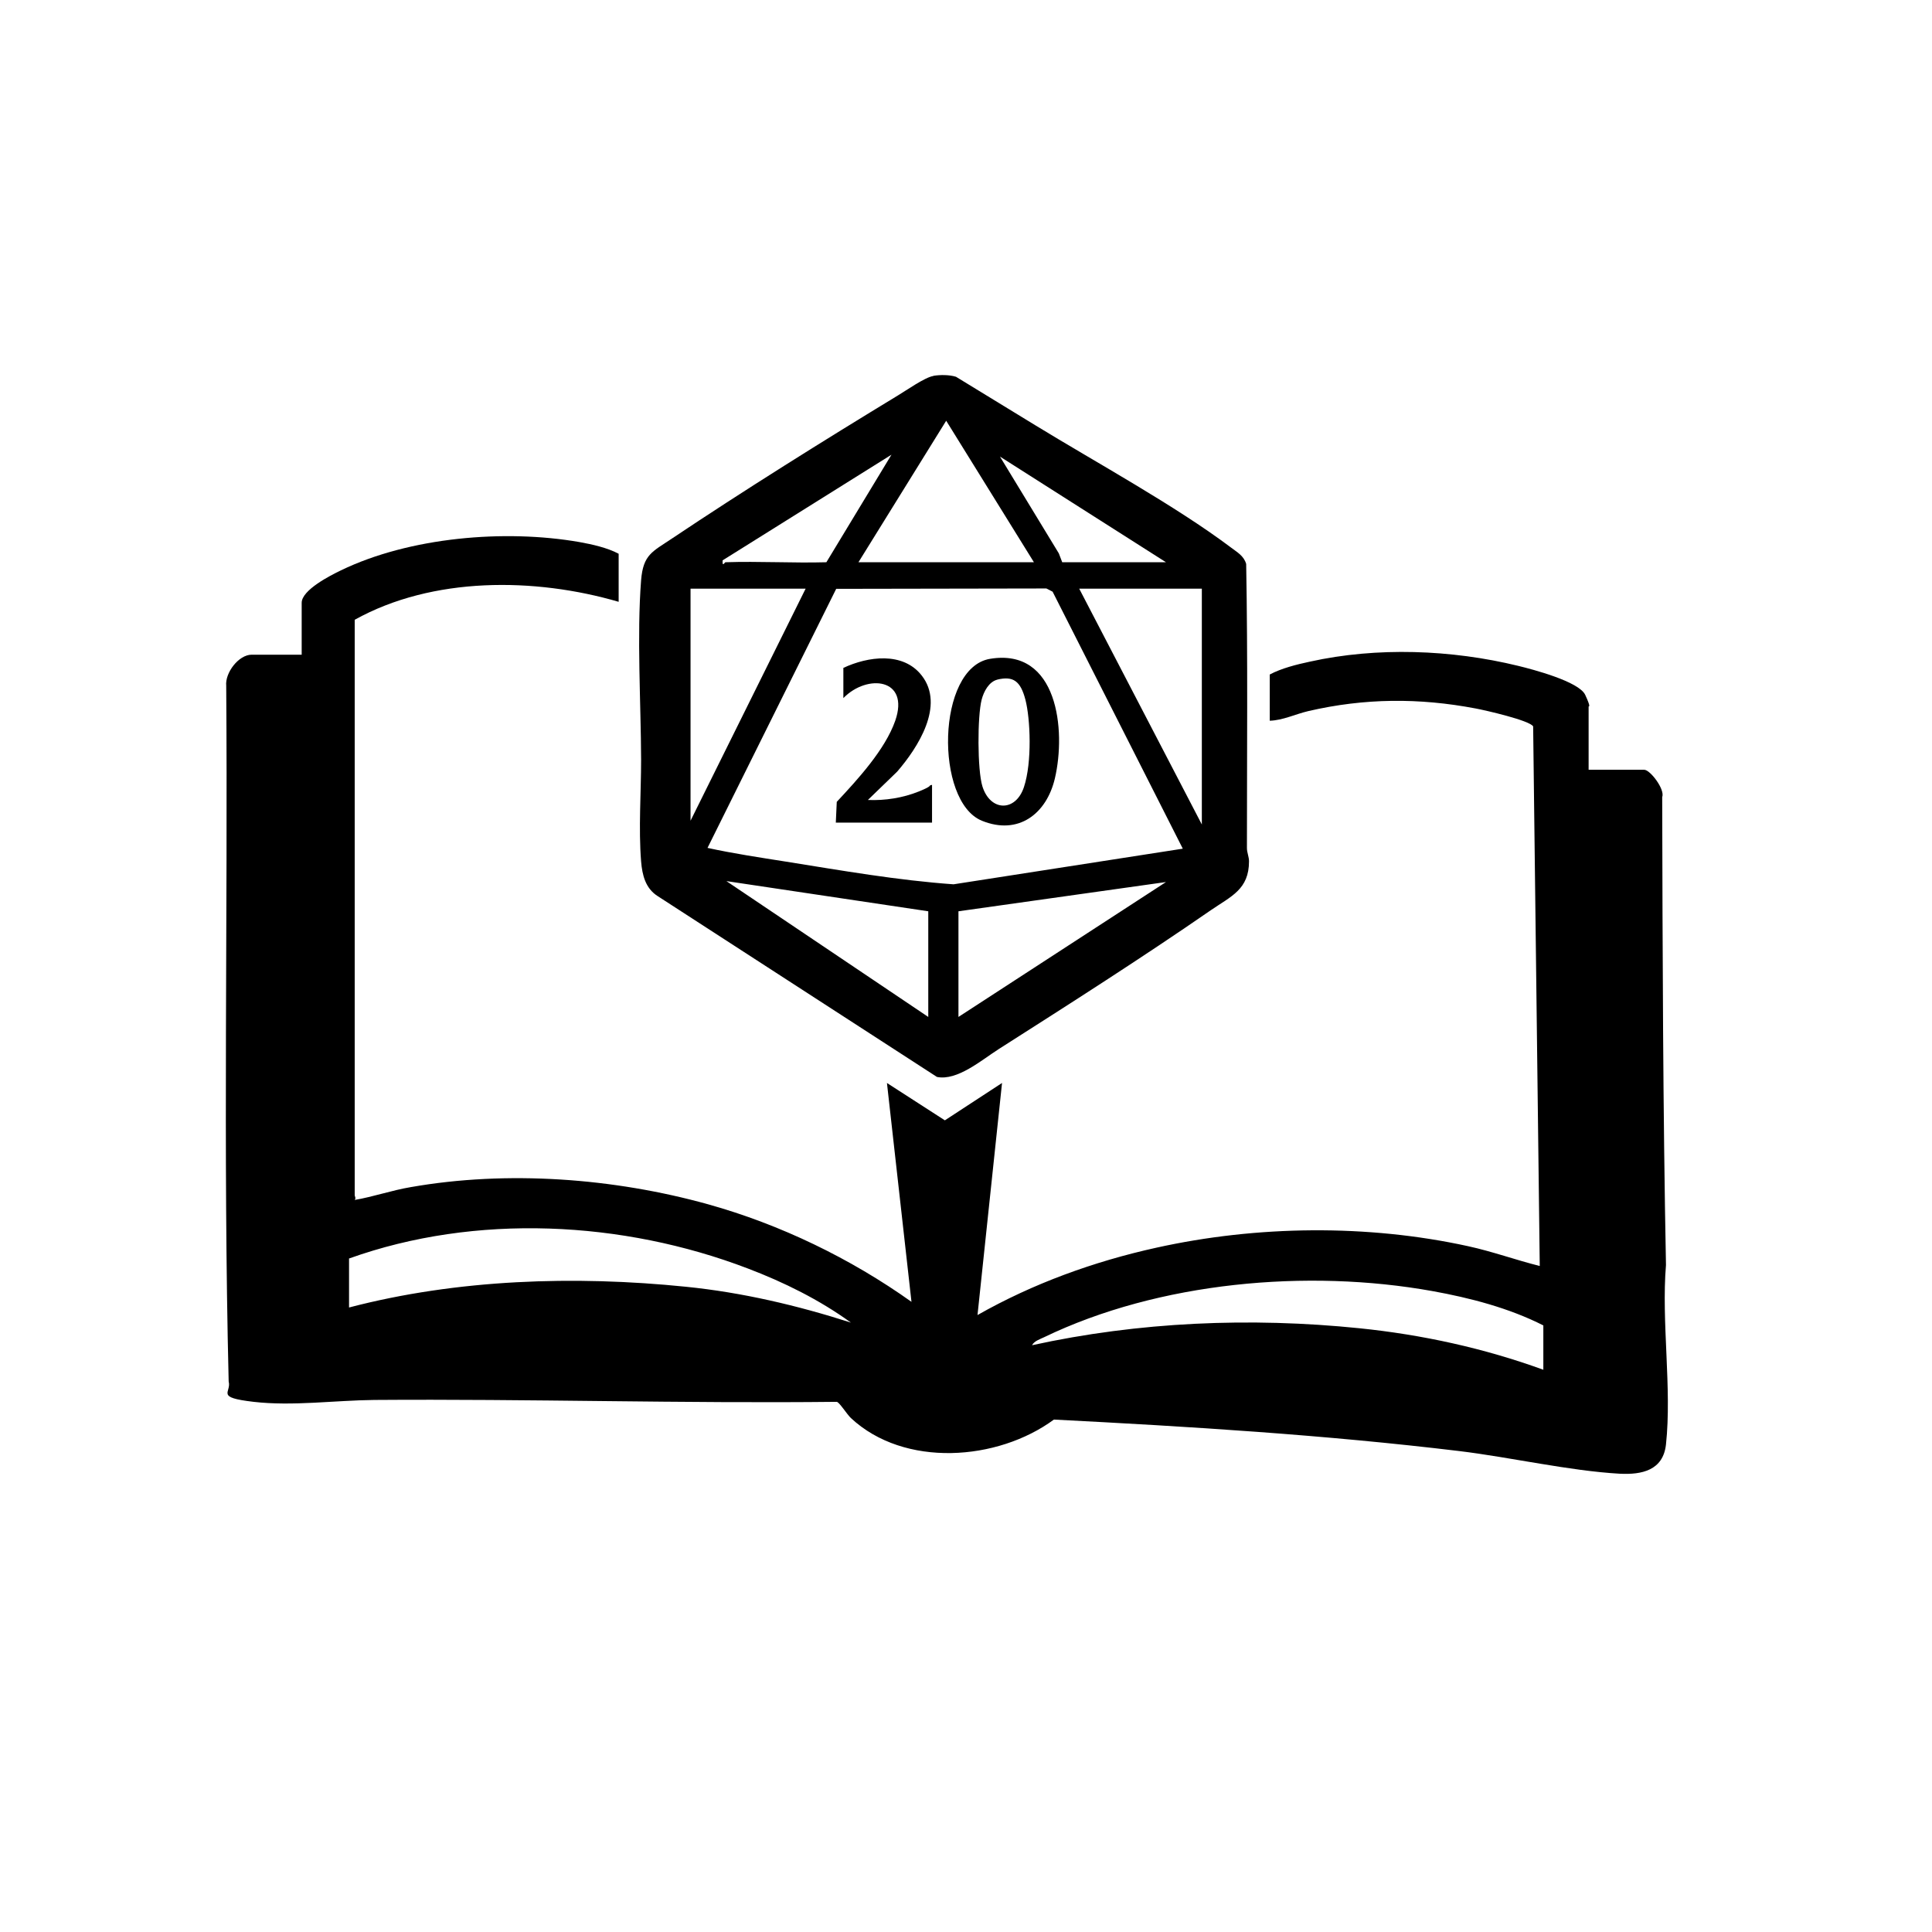
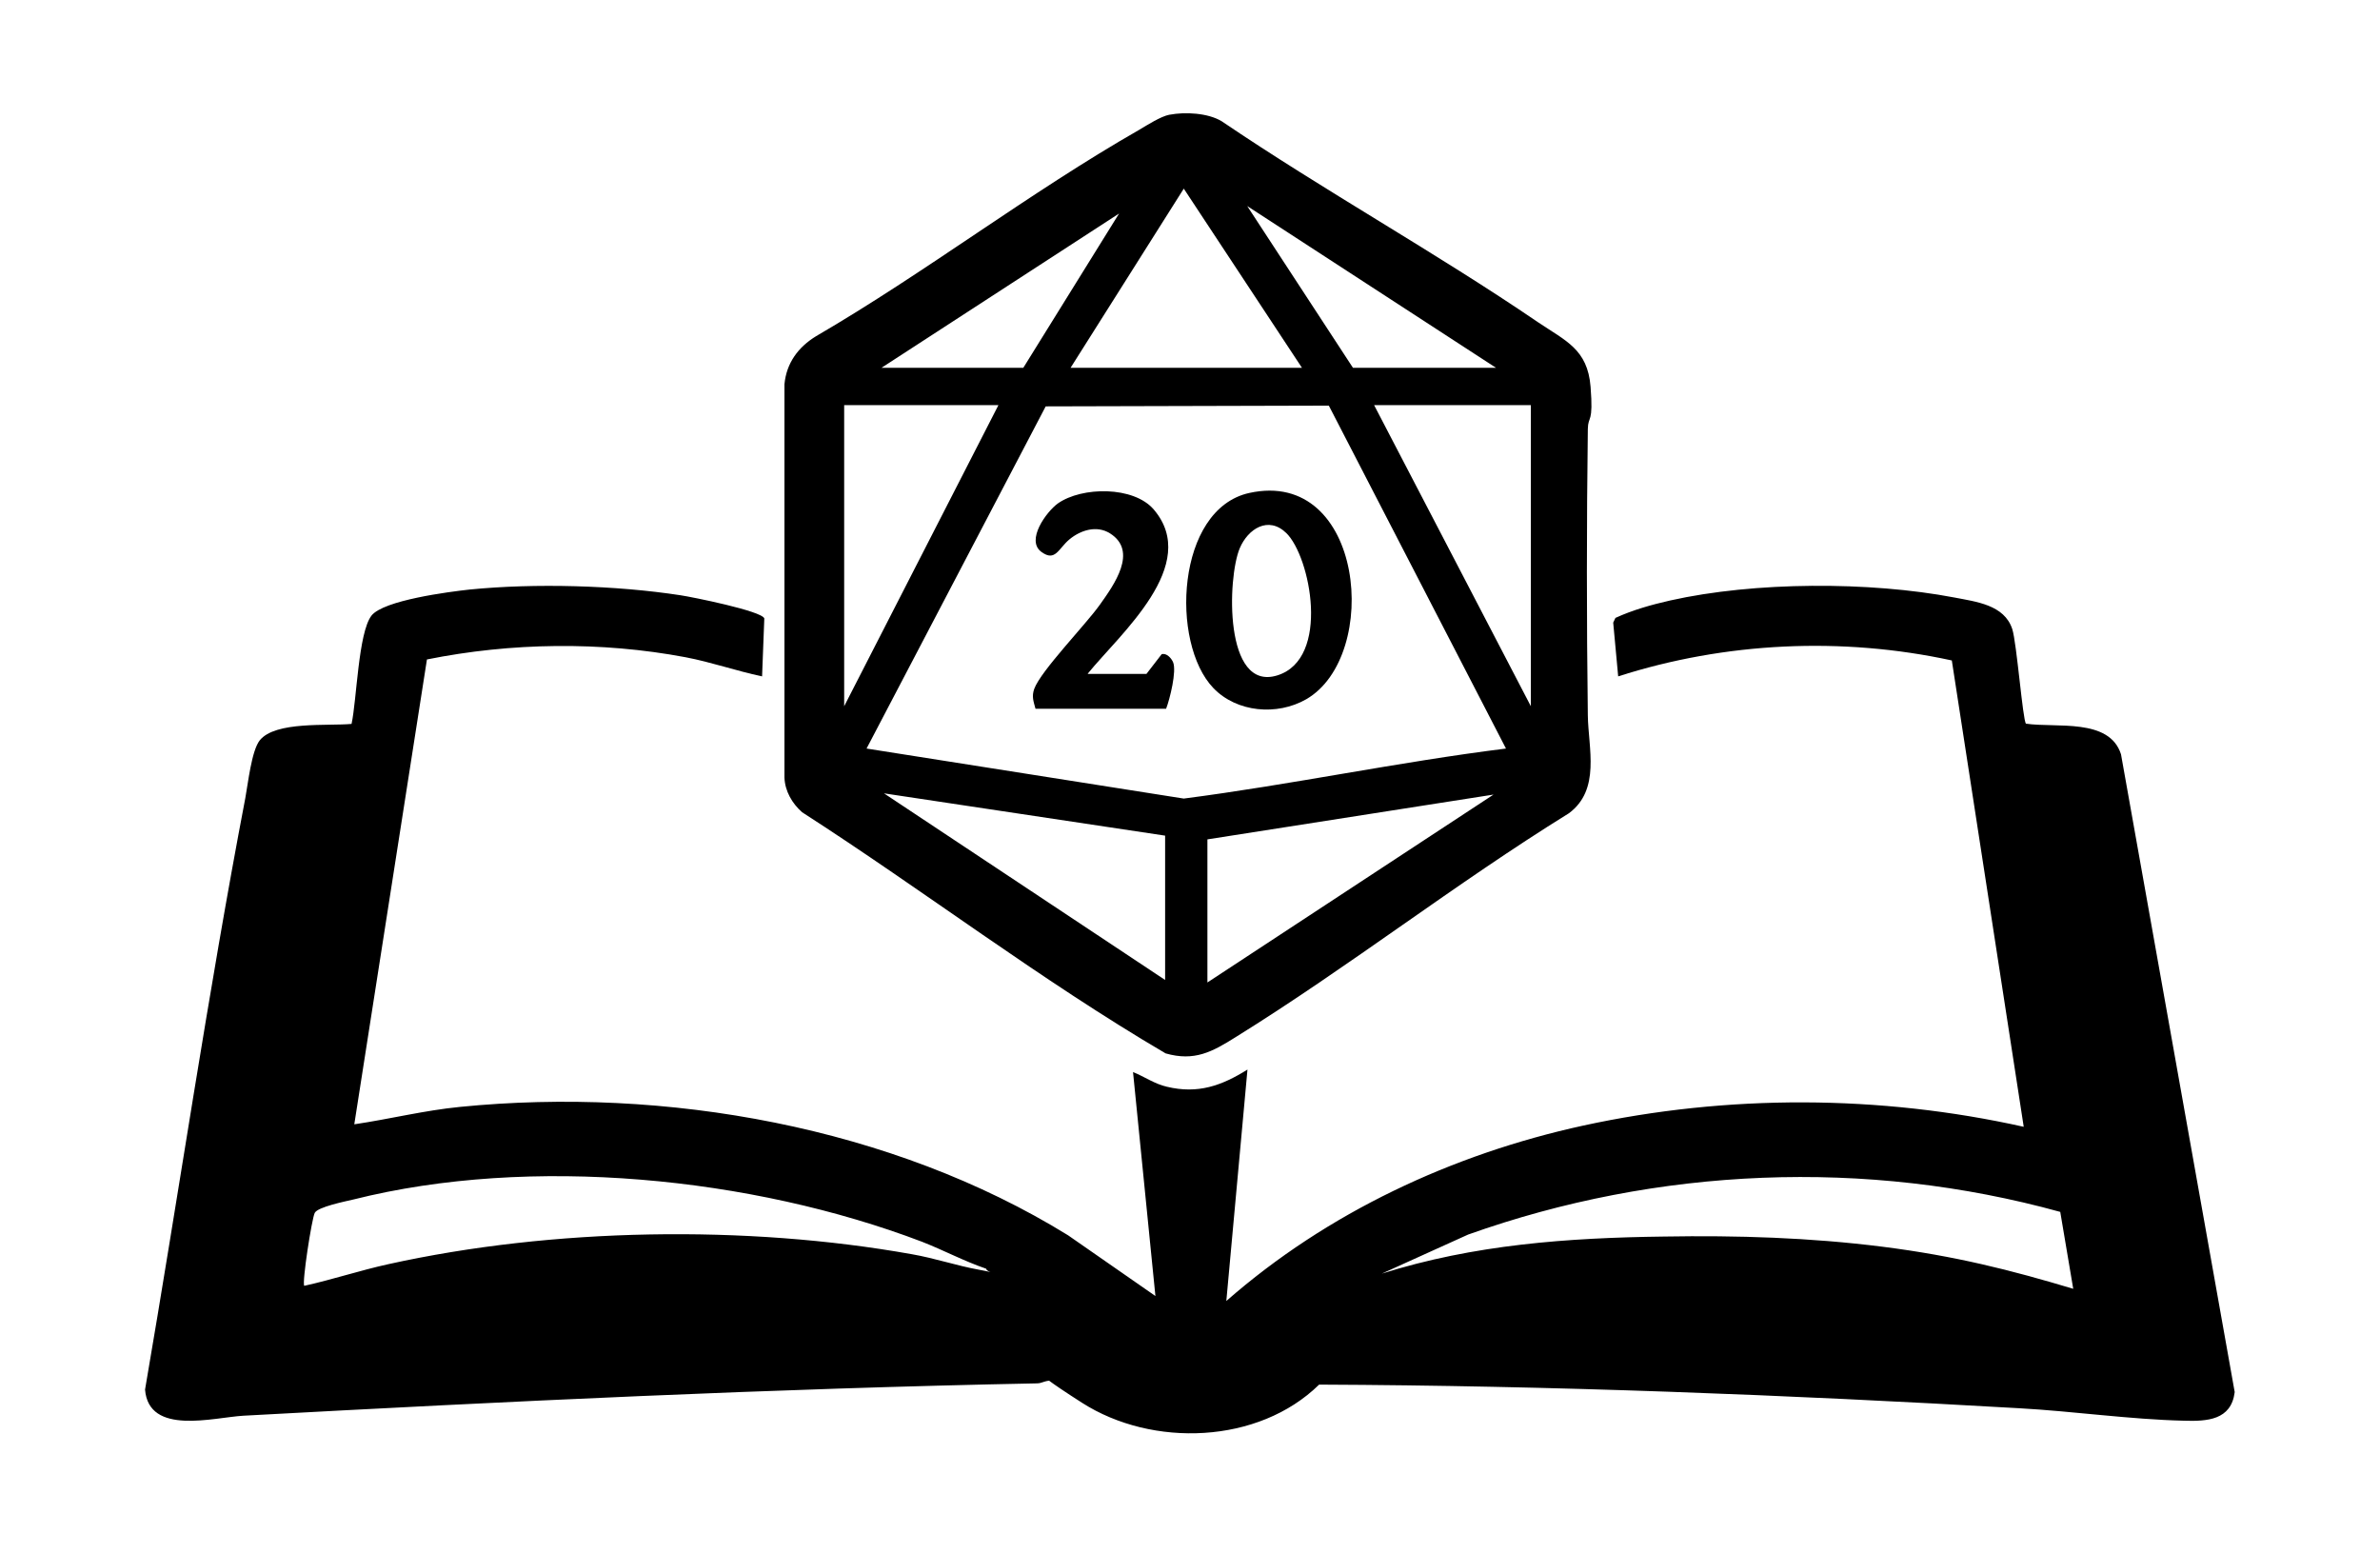
- <svg xmlns="http://www.w3.org/2000/svg" id="Layer_1" version="1.1" viewBox="0 0 1024 1024">
-   <path d="M328,319c-44.5-13-98.7-13.5-140,9.5v305c0,.6.8,1.5,0,2.5,9.9-1.7,19.6-5.1,29.7-6.8,51.2-9,107.6-4.8,157.6,9.1,38.3,10.7,75.5,28.7,107.8,51.7l-13-116,30.7,19.8,30.3-19.8-13,123c29.4-16.7,61.7-28.4,94.8-35.7,53.3-11.8,111.8-12.5,165.2-.8,12.9,2.8,25.2,7.3,38,10.5l-3.5-286c-1.9-3.2-25.6-8.6-30.5-9.5-30-5.7-58.9-5.5-88.7,1.4-6.8,1.6-13.5,4.9-20.4,5.1v-24.5c6.2-3.3,14.2-5.3,21.2-6.8,35.6-7.9,75.1-6.4,110.4,2.2,7.8,1.9,32.3,8.3,35.6,15.4s1.8,5.9,1.8,6.2v33.5h29.5c3.1,0,11.1,10.4,9.5,14.5.2,82.7.4,165.5,2,248-2.5,30.2,3.2,65.4,0,95.1-1.5,13.7-12.7,16.1-24.5,15.5-26.6-1.5-57.8-8.7-85-12-71.3-8.6-143.1-13-214.9-16.7-29.9,22-79.3,25.6-107.6-.8-2.2-2.1-6.1-8.4-7.5-8.6-81.7.9-163.4-1.6-245.1-1-20.6.2-43.4,3.4-64,1s-11.6-4.8-13.2-10.8c-3-122.7-.4-245.9-1.3-368.7-.7-6.9,6.6-16.5,13.5-16.5h26.5v-27.5c0-6.8,15.2-14.5,20.8-17.2,36.4-17.6,86.8-21.9,126.4-15,6.7,1.2,14.8,3,20.8,6.2v25.5ZM185,667v26c57.3-15,119.6-17,178.5-11,29.8,3,59.1,9.9,87.5,19-16.7-12.1-35.5-21.4-54.7-28.7-66.2-25.3-144.2-29.3-211.2-5.3ZM818,726v-23.5c-18.1-9.2-38.8-14.6-58.8-18.2-66.2-11.9-145-4.9-205.9,24.5-2.1,1-5.2,2-6.3,4.2,56.6-12.4,115.8-14.9,173.5-9,33.3,3.4,66.2,10.6,97.5,22Z" />
-   <path d="M494.7,199.2c3.6-.6,8.5-.6,12,.5l42.2,25.8c32.2,19.7,74,42.5,103.4,64.6,3.4,2.6,6.9,4.4,8.2,8.8.9,50.1.4,100.4.4,150.6,0,2.4,1.1,4.6,1.1,7,0,14.9-9.4,18.5-20.2,25.9-36.3,25.1-75.2,49.9-112.4,73.6-9.1,5.8-22,17-32.8,14.8l-148.1-95.9c-6.4-4.1-8.1-11.1-8.7-18.3-1.4-17.5,0-36.5,0-54-.1-29.9-2.3-65.9,0-95.1,1.1-13.6,6-15.1,16.1-21.9,38.4-25.7,80.5-52,120-76,4.5-2.7,14.3-9.6,18.7-10.3ZM455,298h93l-46.5-75-46.5,75ZM384.5,298c17.8-.6,35.7.5,53.5,0l34.5-57-89.5,56v1.5c.2,1.4,1.2-.5,1.5-.5ZM618,298l-88-56,31.2,51.3,1.8,4.7h55ZM427,312h-61v123l61-123ZM627,450l-69.1-136.4-3.3-1.7-111.4.2-68.2,137.3c13.7,3,27.8,5.1,41.7,7.3,29.4,4.7,59.1,9.9,88.7,12l121.6-18.9ZM637,312h-65l65,125v-125ZM492,483l-107-16,107,72v-56ZM508,483v56l110-71.5-110,15.5Z" />
-   <path d="M524.7,349.2c36-6,40.4,37.9,34.4,63.4-4.4,18.7-19.3,30.3-38.7,22.4-25-10.2-24.1-81,4.3-85.8ZM528.7,360.2c-4.6,1.1-7.3,6.4-8.4,10.6-2.3,8.9-2.3,37.3.4,46,4.2,13.4,17.6,13.6,22,.4s3.4-36.3.8-46.3-6.5-12.7-14.9-10.7Z" />
-   <path d="M447,354c13-6.1,31.6-8.7,41.5,4,12.5,15.9-2.1,38.4-13,51l-15.5,15c9,.4,18.6-1.1,27-4.5s4.4-3,7-3.5v20h-51l.5-11c11-11.8,25.6-27.6,31-43,7.8-22.5-14.8-25-27.5-12v-16Z" />
+ <svg xmlns="http://www.w3.org/2000/svg" id="Layer_1" version="1.1" viewBox="0 0 956.6 624.2">
+   <path d="M306.3,271.8c-10.4-2.2-20.3-5.7-30.8-7.7-34-6.4-70.1-5.9-103.9.9l-29.2,186.8c14.2-2.1,28.2-5.6,42.5-7,82.5-8.2,173.6,7.9,244.4,51.6l35.1,24.4-9-90c4.5,1.8,8.7,4.8,13.6,5.9,12.5,3,22-.4,32.4-6.9l-8.5,93c40.5-35.5,90.8-59,143.5-70.5,57.9-12.6,119.2-12.4,177,.5l-28.9-187.4c-44.1-9.6-91.1-7.4-134.1,6.4l-2-21.6.9-1.9c7-3.2,14.5-5.3,22-7,33.9-7.6,80.1-7.7,114.2-1.2,8.7,1.7,20.1,2.9,23.3,12.7,1.8,5.6,4.2,36.6,5.5,38,12.1,1.8,33.5-2.4,38.2,12.3l45.7,256.3c-1.4,11.3-11.1,11.8-20.5,11.5-21.5-.5-44.4-3.8-66-5-93.7-5.4-187.7-9.1-281.5-9.5-24.4,23.9-67,25.4-95.3,7.3s-9.2-8.8-12.1-8.9-3.9,1.1-6,1.1c-106.6,2.1-212.5,7.2-319,13-12,.7-38,8.1-39.5-10.5,13.6-79.1,25.2-158.8,40.3-237.7,1.1-5.9,2.5-19,5.8-23.2,6.3-7.8,27.4-5.7,36.9-6.6,2.1-9.6,2.7-36.6,8-43.5,4.8-6.2,31.2-9.6,39.5-10.5,26.2-2.6,58.7-1.7,84.7,2.3,4.7.7,32.6,6.3,33.7,9.3l-.9,23.4ZM396.3,509.8c-8.8-3-17-7.4-25.7-10.8-68.3-26-157.2-34.9-228.5-17-3.4.8-14.4,3-15.6,5.4s-5.2,28.2-4.2,29.3c11.3-2.5,22.4-6.2,33.8-8.7,66-14.6,143.8-15.9,210.4-4,9.2,1.6,18,4.6,26.8,6.2s3.3,1.3,3-.5ZM828.1,487c-78.1-21.6-161.9-18-238,9.1l-34.7,15.7c37.1-11.7,74.8-14.4,113.5-14.9,29.2-.5,58.6.4,87.8,4.1s51.6,9.4,76.6,16.9l-5.2-30.8Z" />
+   <path d="M470.1,46.1c6.3-1.2,15.4-.7,20.9,2.6,41.5,28.1,85.8,52.6,127.2,80.8,11.1,7.5,19.9,10.8,21.1,25.9s-1,11.4-1.1,17c-.5,38.3-.5,76.8,0,115.1.2,13.2,5.2,29.8-7.6,39.3-45.7,28.3-88.4,61.7-134,90-9.4,5.9-16.5,9.8-28.1,6.5-50.3-29.5-97-65.3-146.1-96.9-4-3.5-6.9-8.5-7.1-13.9v-158.1c.8-8.5,5.5-14.9,12.7-19.3,44-25.6,85.9-57.8,130-83,3.2-1.9,8.5-5.3,12-6ZM523.3,147.8l-47.5-72-45.5,72h93ZM601.3,147.8l-100-65,42.5,65h57.5ZM354.3,147.8h57l38.5-62-95.5,62ZM401.3,162.8h-62v121l62-121ZM534.2,163l-113.9.3-72,137.5,127.5,20.1c43.3-5.6,86.2-14.7,129.5-20.1l-71.2-137.8ZM615.3,162.8h-63l63,121v-121ZM468.3,335.8l-113-17,113,75v-58ZM485.3,337.3v57.5l115-75.5-115,18Z" />
+   <path d="M487.7,276.5c-17.4-18.1-15-71.9,14.4-78.4,46.2-10.2,53.1,65.5,22.9,82.9-11.7,6.7-27.9,5.3-37.3-4.5ZM517,214.2c-7.2-7-15.4-1.7-18.7,6.1-5,11.8-6.4,57.8,15.1,51.1s13.3-47.8,3.6-57.2Z" />
+   <path d="M437.3,270.8h23.5l6.1-7.9c2-.6,3.9,1.6,4.6,3.2,1.5,3.6-1.3,14.8-2.8,18.7h-52.5c-.8-3-1.6-4.9-.5-8,2.7-7.3,20.6-25.7,26.3-33.7s15.6-21.6,4.1-28.8c-5.3-3.3-11.7-1.3-16.2,2.4s-5.7,9.2-11.3,5.1c-6.4-4.6,1.9-16.1,6.6-19.5,9.7-6.8,30.4-7,38.5,2.4,19.1,22.3-13.5,50-26.5,66Z" />
</svg>
